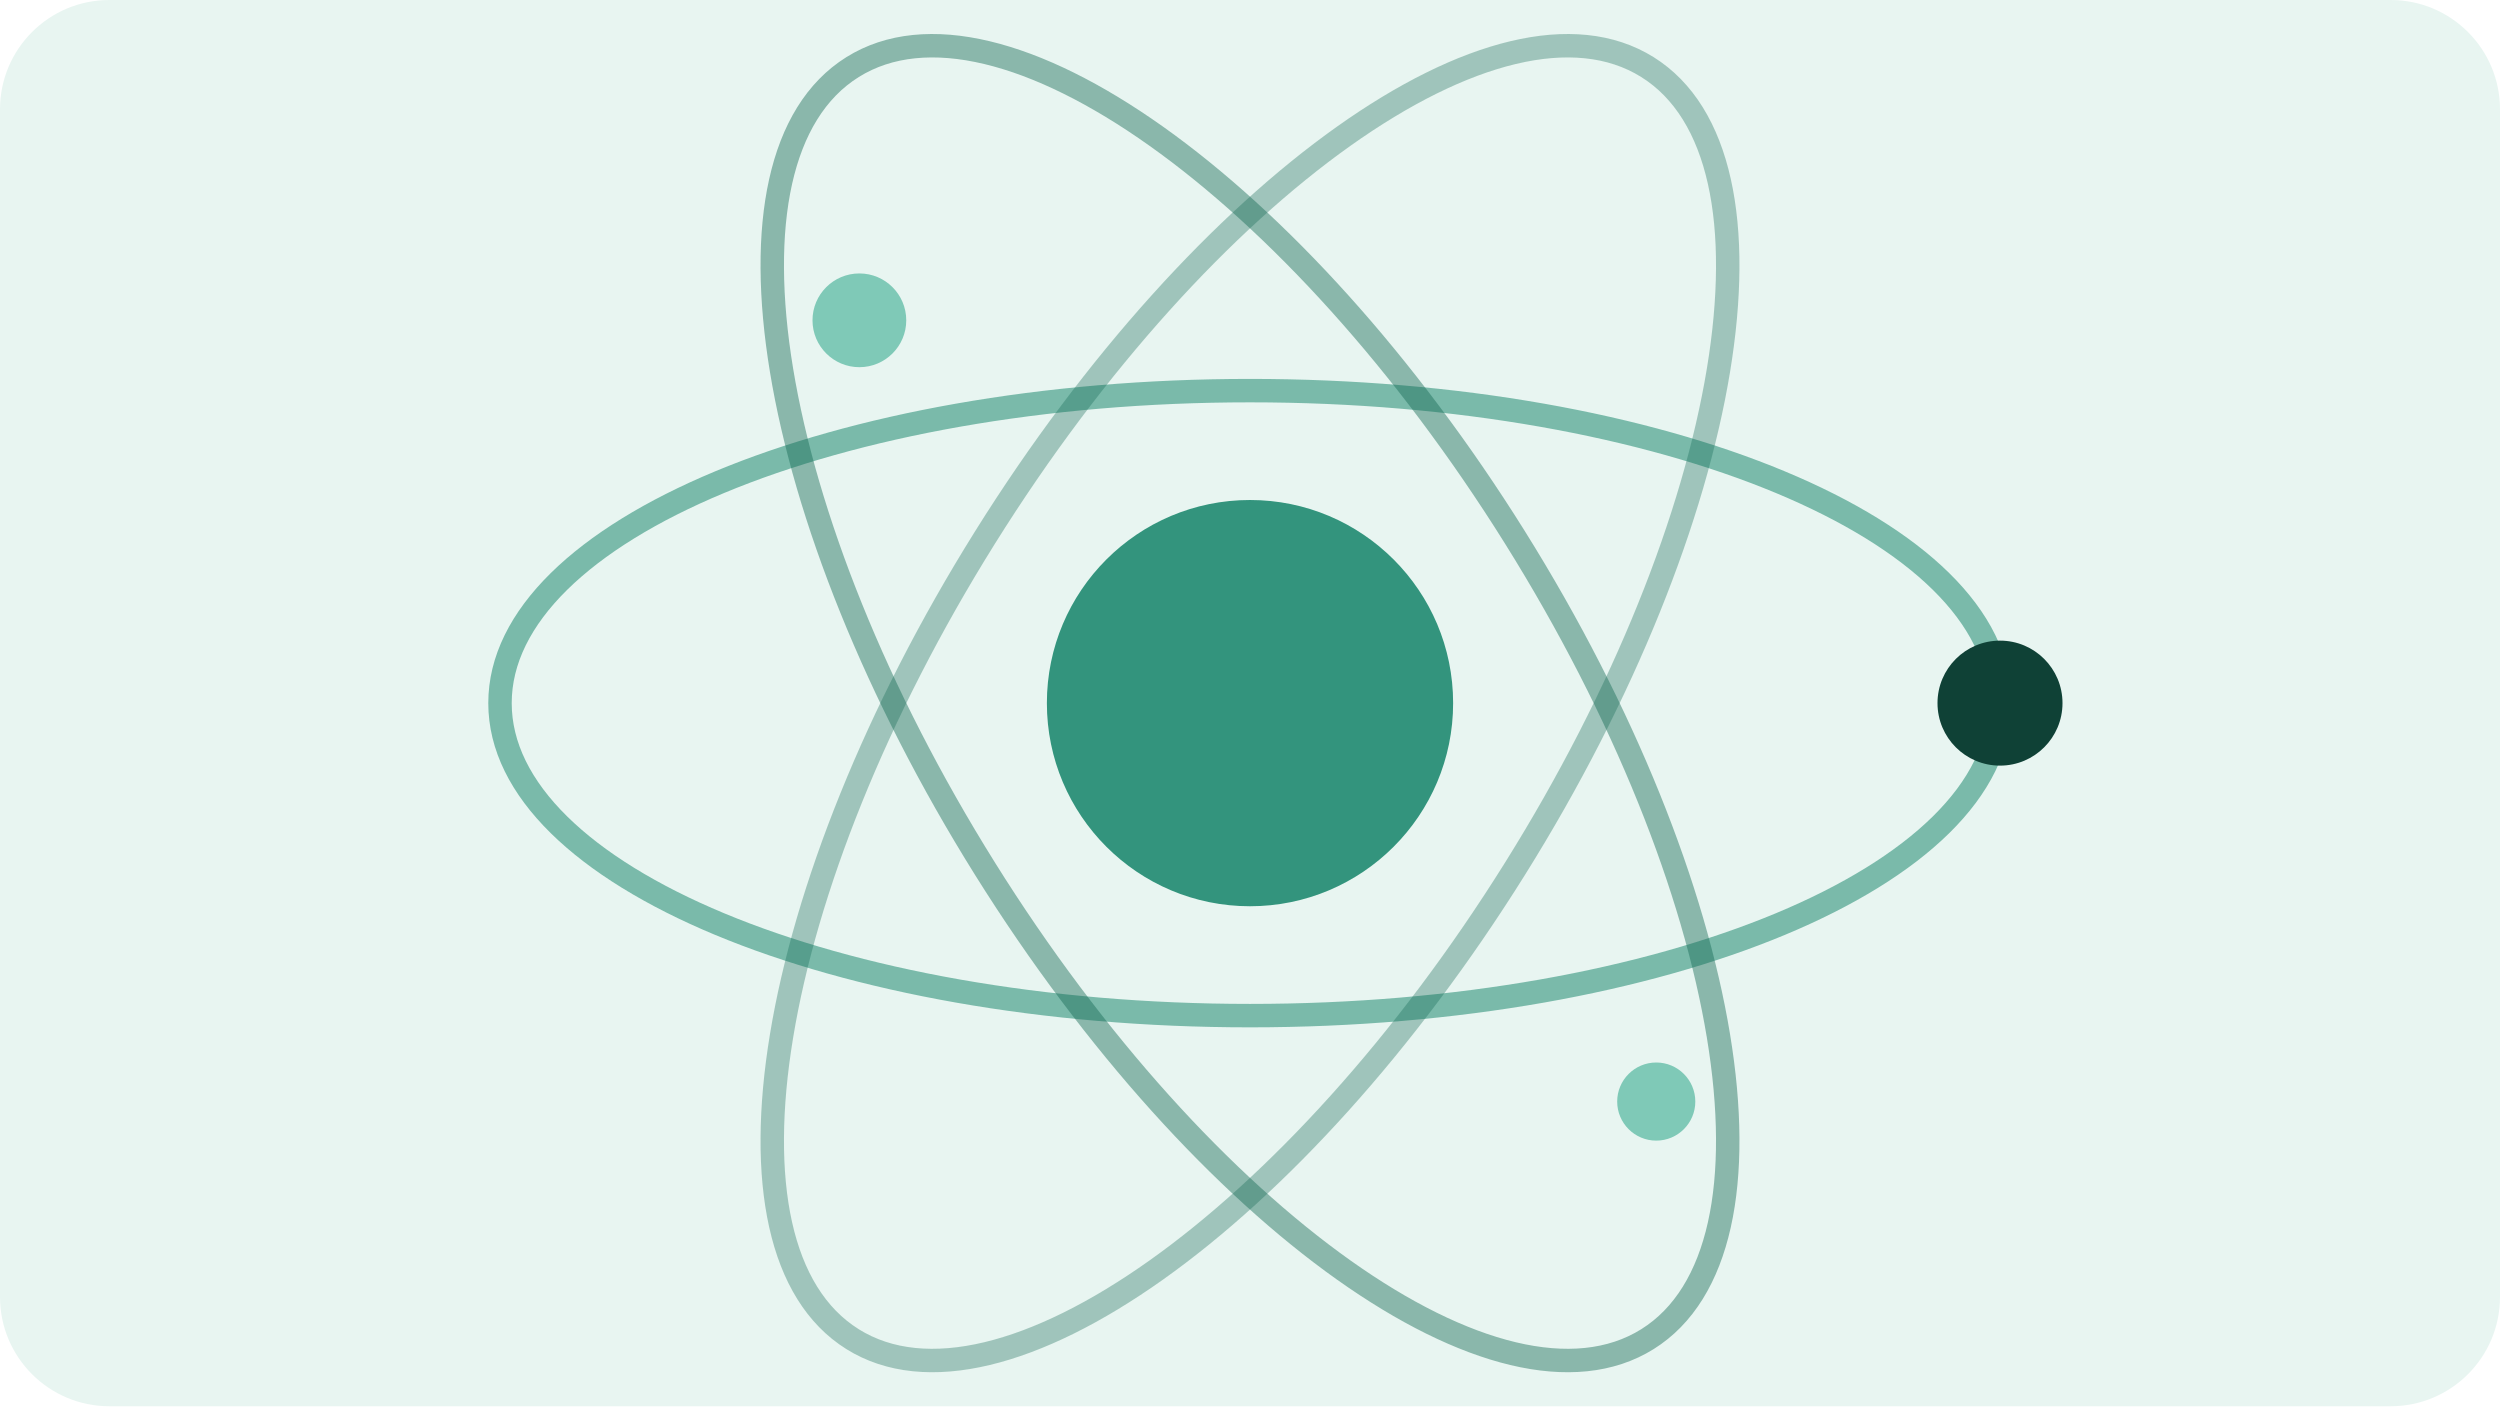
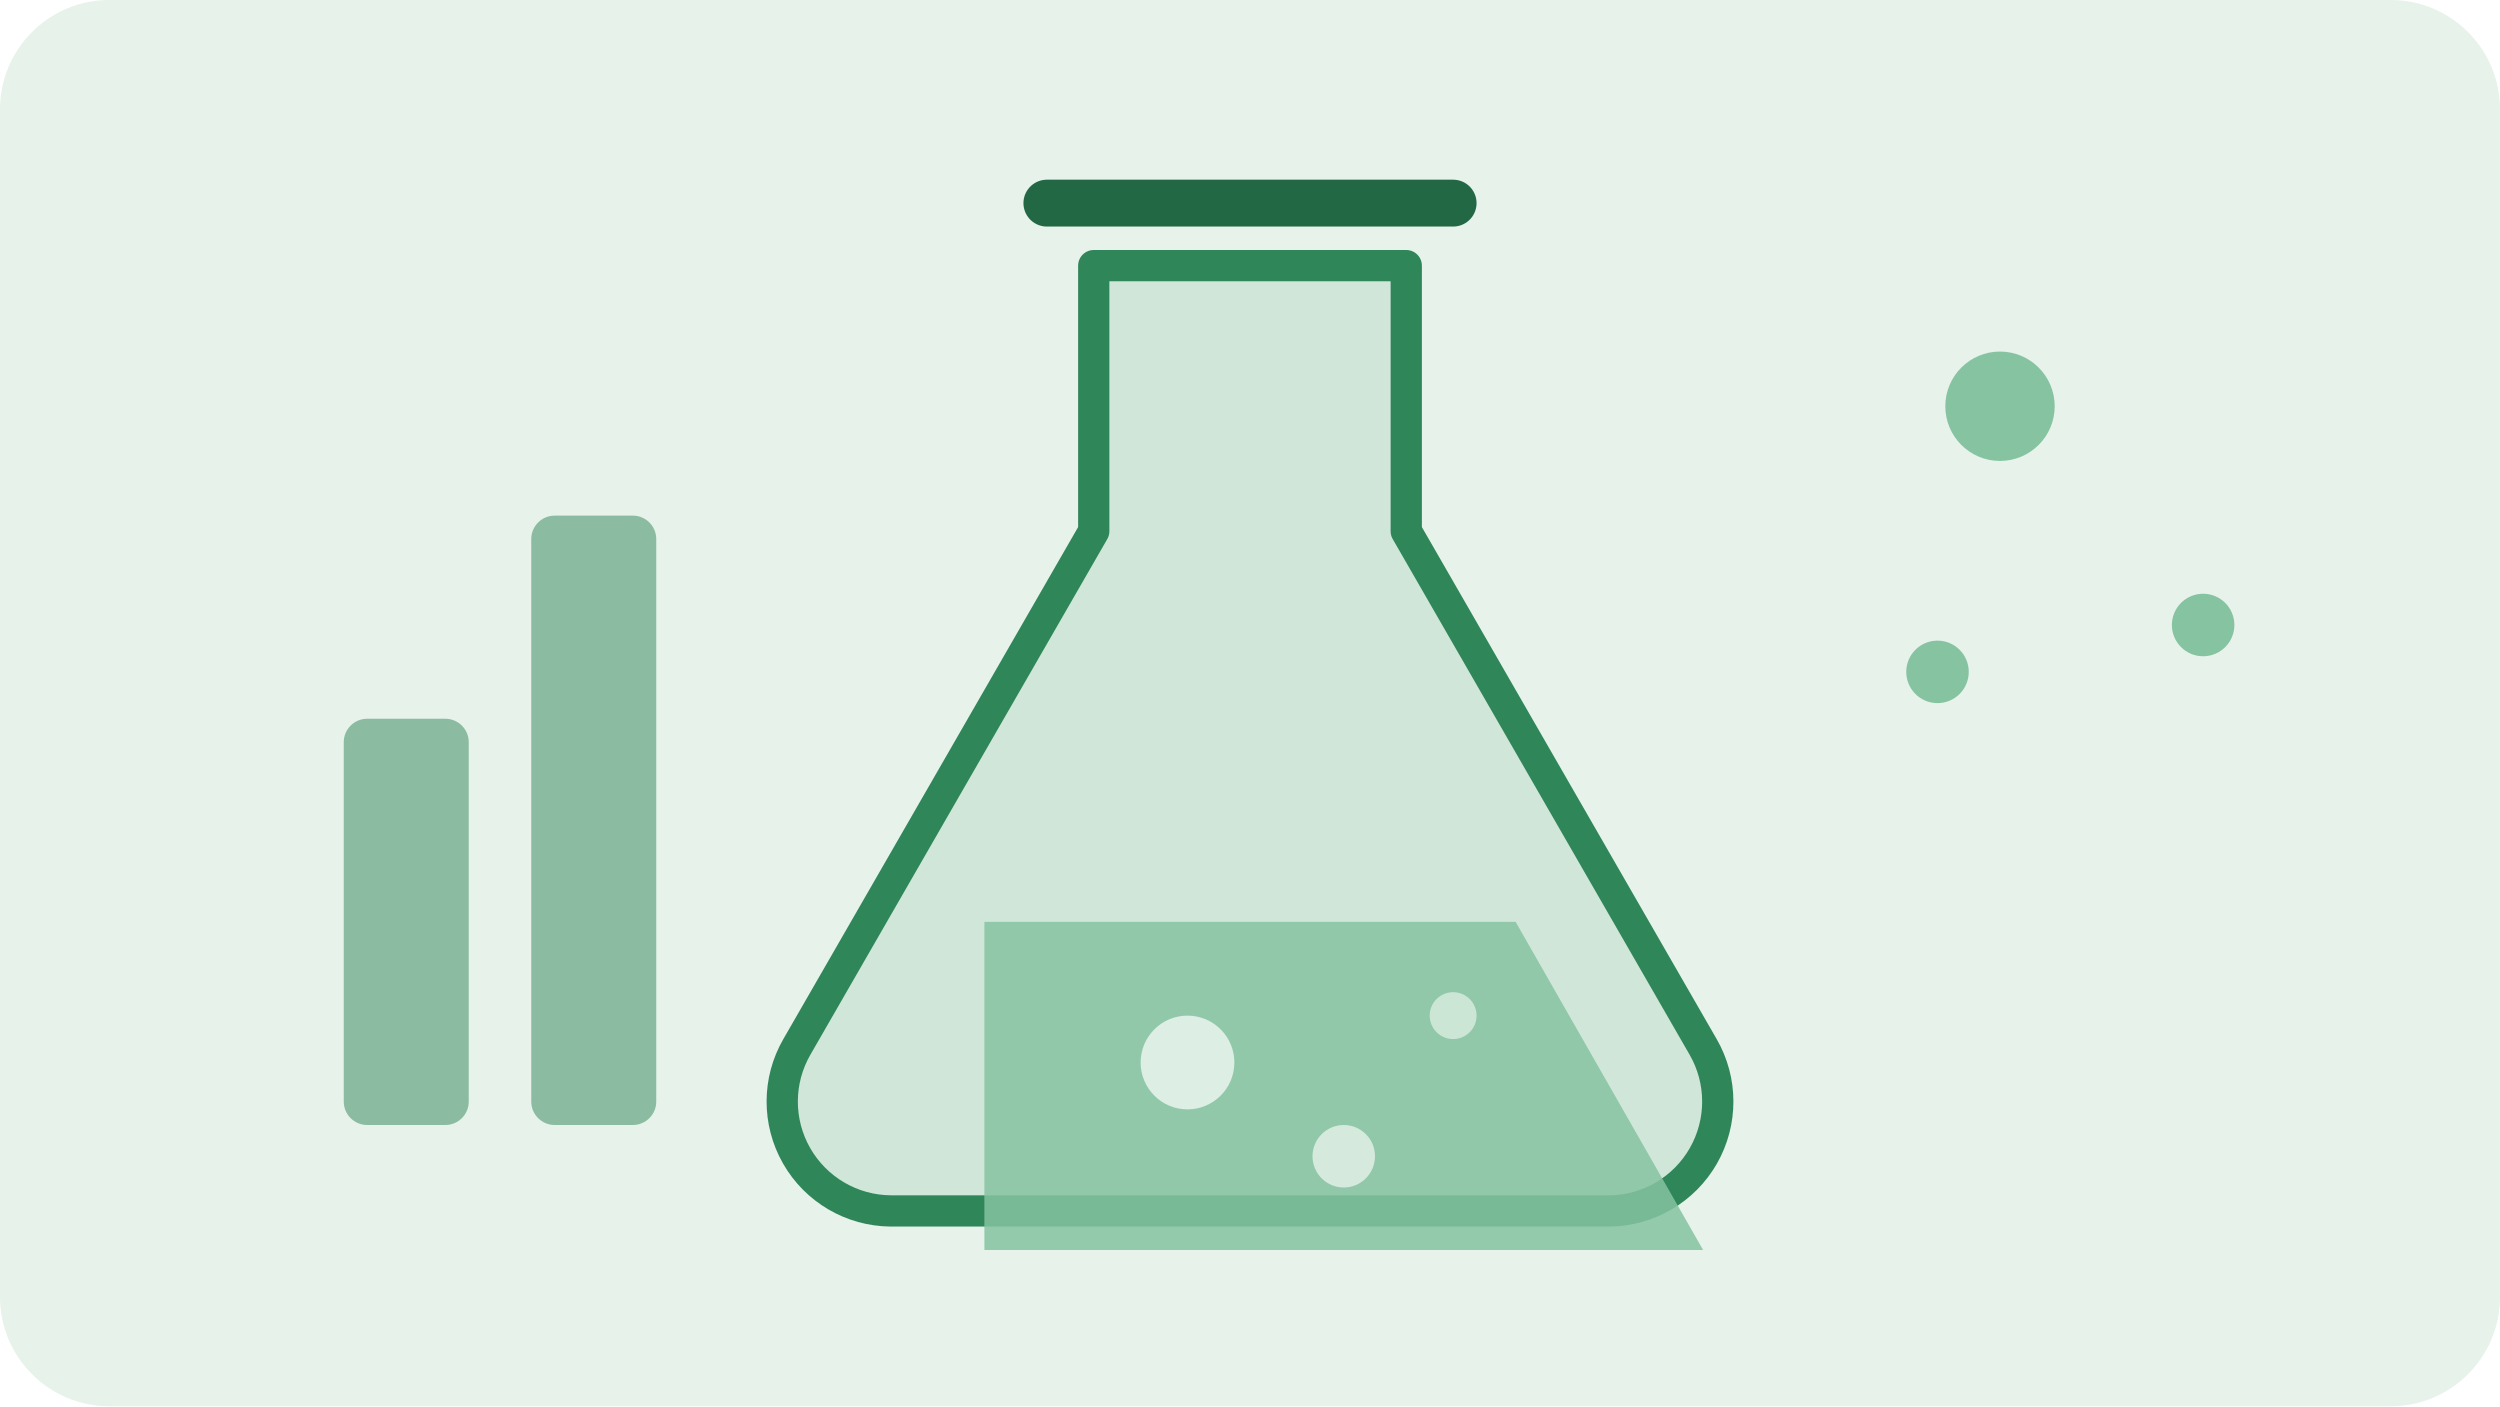
<svg xmlns="http://www.w3.org/2000/svg" viewBox="0 0 320 180" role="presentation" aria-hidden="true">
  <defs>
-     <clipPath id="c-s">
+     <clipPath id="c-sci">
      <rect width="320" height="180" rx="14" />
    </clipPath>
  </defs>
-   <g clip-path="url(#c-s)">
-     <rect width="320" height="180" fill="#e8f5f1" />
-     <circle cx="160" cy="90" r="26" fill="#1f8a70" opacity=".9" />
-     <ellipse cx="160" cy="90" rx="96" ry="40" fill="none" stroke="#1f8a70" stroke-width="3" opacity=".55" />
-     <ellipse cx="160" cy="90" rx="96" ry="40" fill="none" stroke="#186b57" stroke-width="3" opacity=".45" transform="rotate(58 160 90)" />
-     <ellipse cx="160" cy="90" rx="96" ry="40" fill="none" stroke="#186b57" stroke-width="3" opacity=".35" transform="rotate(-58 160 90)" />
-     <circle cx="256" cy="90" r="8" fill="#0f4136" />
-     <circle cx="110" cy="41" r="6" fill="#7fc9b7" />
-     <circle cx="212" cy="141" r="5" fill="#7fc9b7" />
+   <g clip-path="url(#c-sci)">
+     <rect width="320" height="180" fill="#e6f2ea" />
+     <path d="M140 34h40v34l38 66a14 14 0 0 1-12 21h-92a14 14 0 0 1-12-21l38-66z" fill="#cfe6d8" />
+     <path d="M140 34h40v34l38 66a14 14 0 0 1-12 21h-92a14 14 0 0 1-12-21l38-66z" fill="none" stroke="#2f8659" stroke-width="4" stroke-linejoin="round" />
+     <path d="M126 118h68l24 42h-92z" fill="#86c3a1" opacity=".85" />
+     <circle cx="152" cy="136" r="6" fill="#e6f2ea" opacity=".9" />
+     <circle cx="172" cy="148" r="4" fill="#e6f2ea" opacity=".8" />
+     <circle cx="186" cy="130" r="3" fill="#e6f2ea" opacity=".7" />
+     <path d="M134 26h52" stroke="#226845" stroke-width="6" stroke-linecap="round" />
+     <g fill="#2f8659" opacity=".5">
+       <rect x="44" y="92" width="16" height="52" rx="3" />
+       <rect x="68" y="66" width="16" height="78" rx="3" />
+     </g>
+     <g fill="#86c3a1">
+       <circle cx="256" cy="52" r="7" />
+       <circle cx="282" cy="80" r="4" />
+       <circle cx="248" cy="86" r="4" />
+     </g>
  </g>
</svg>
